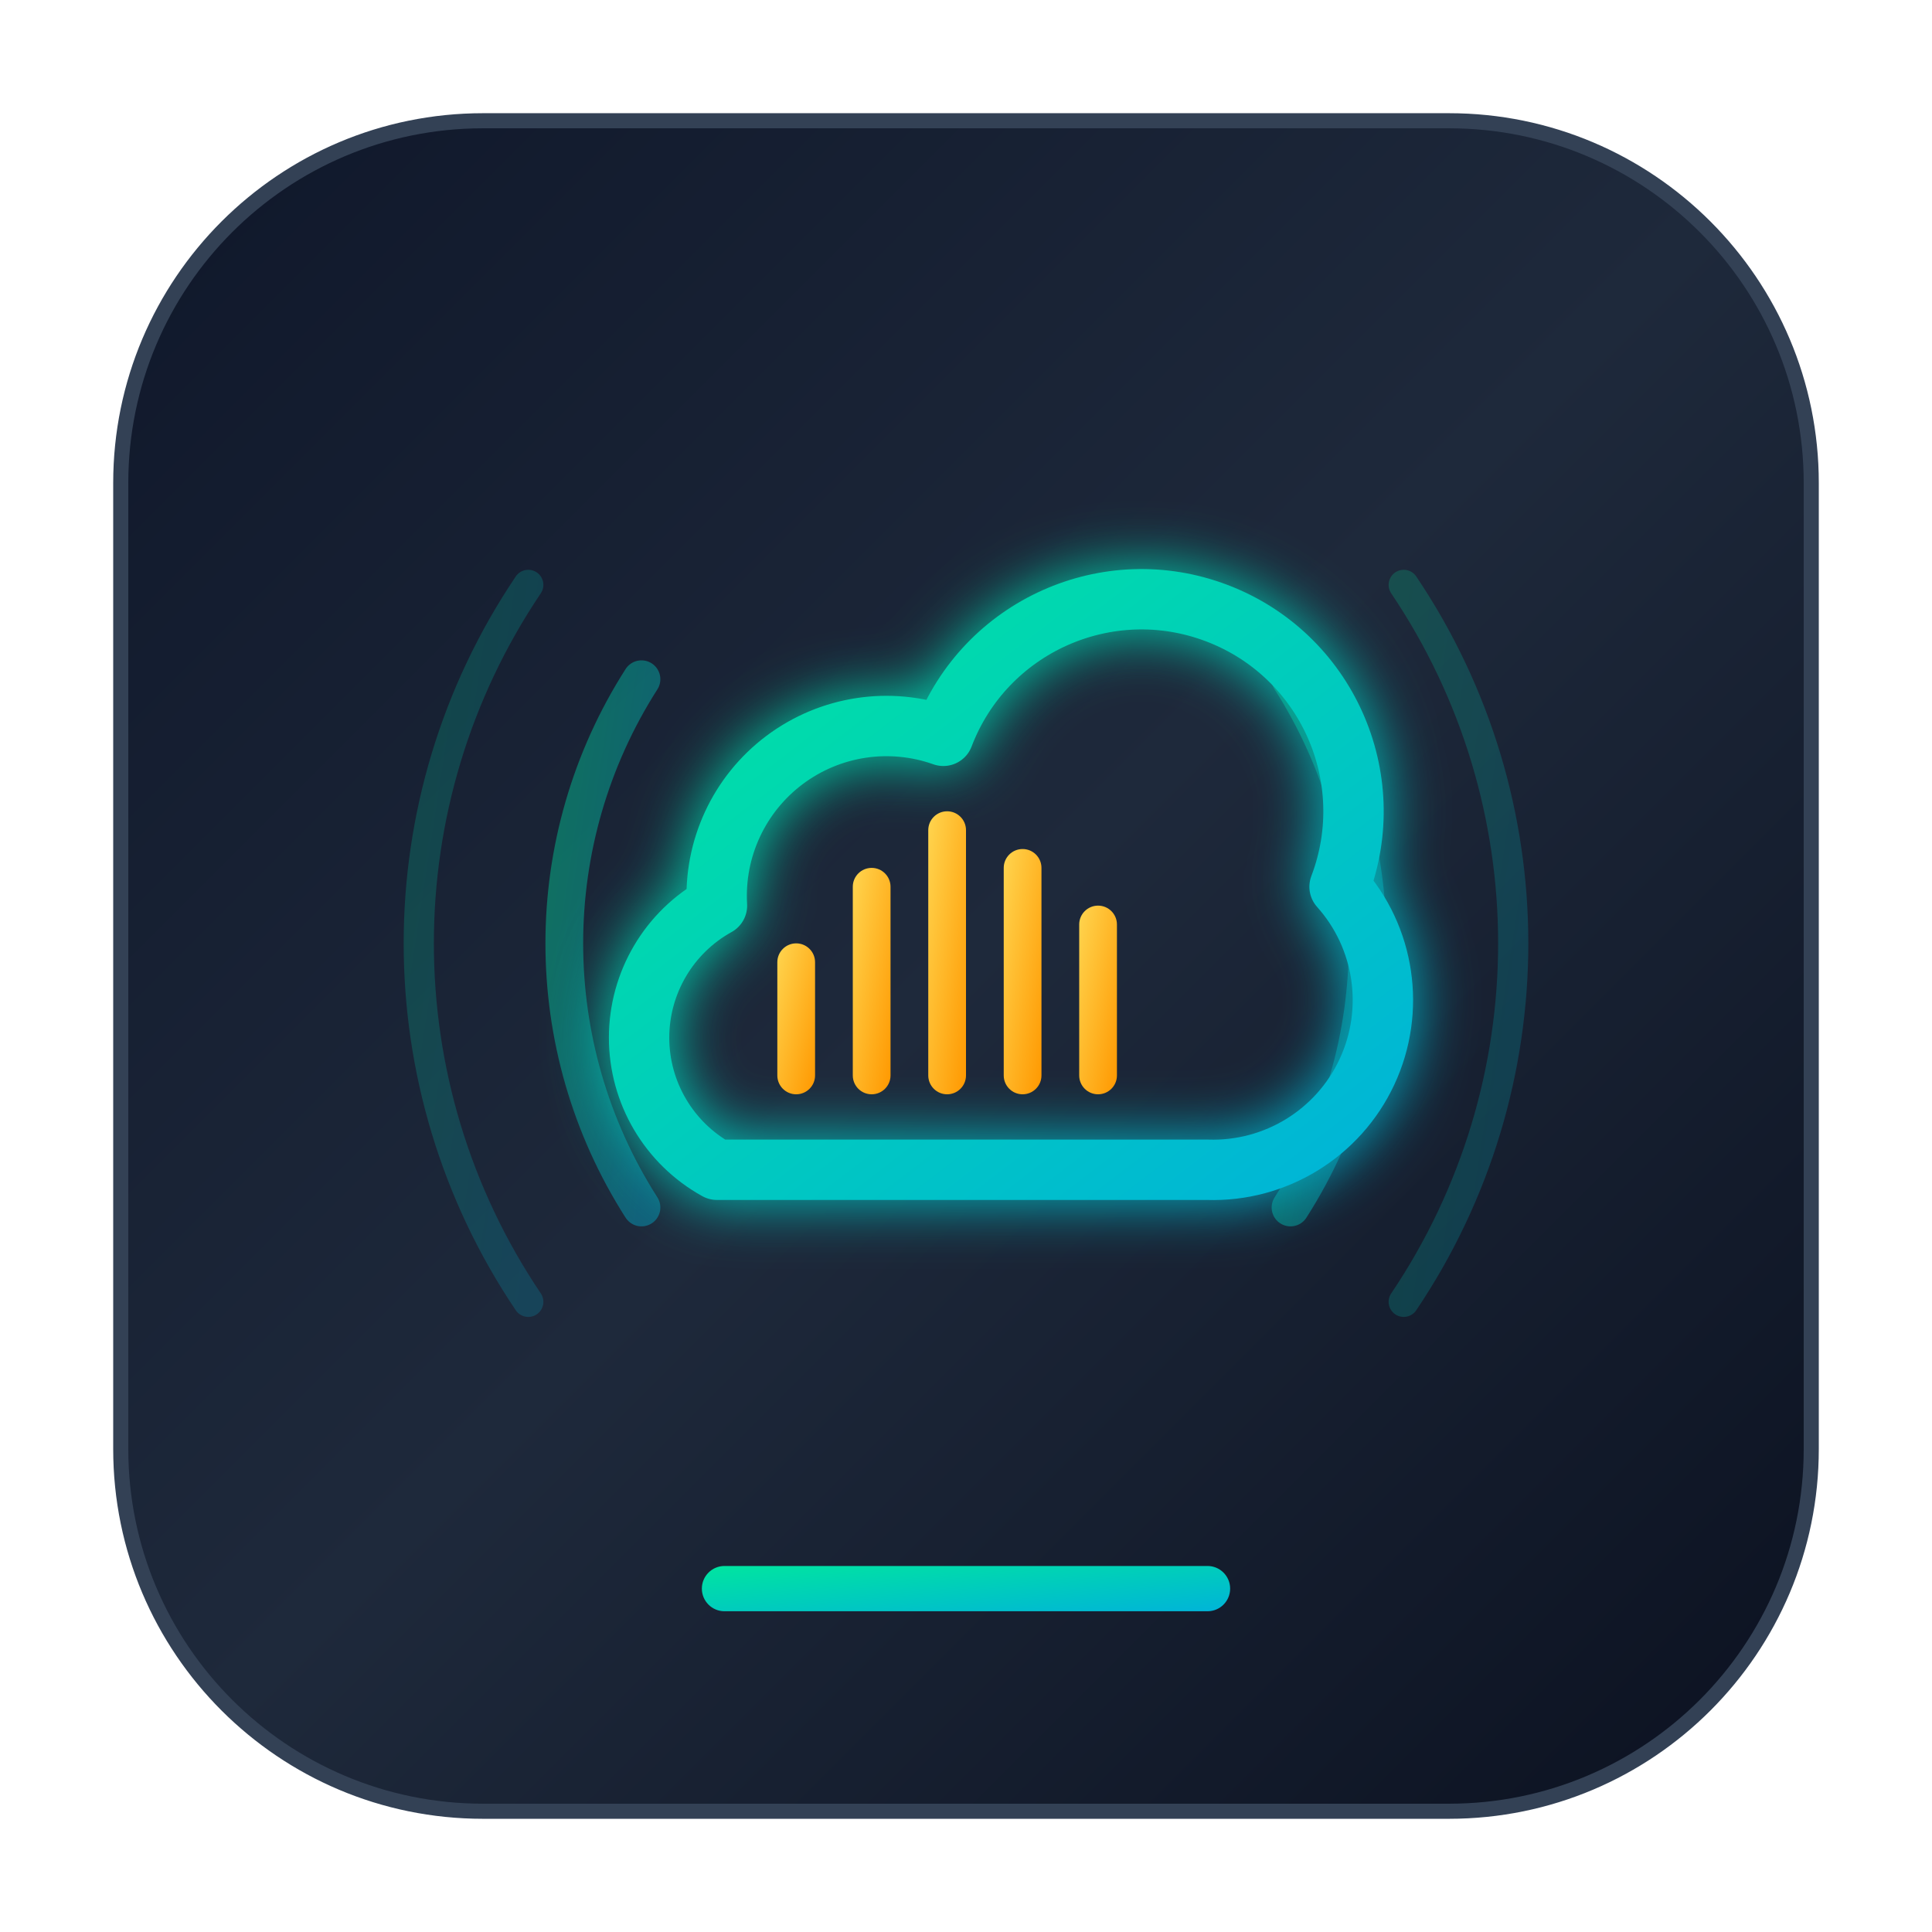
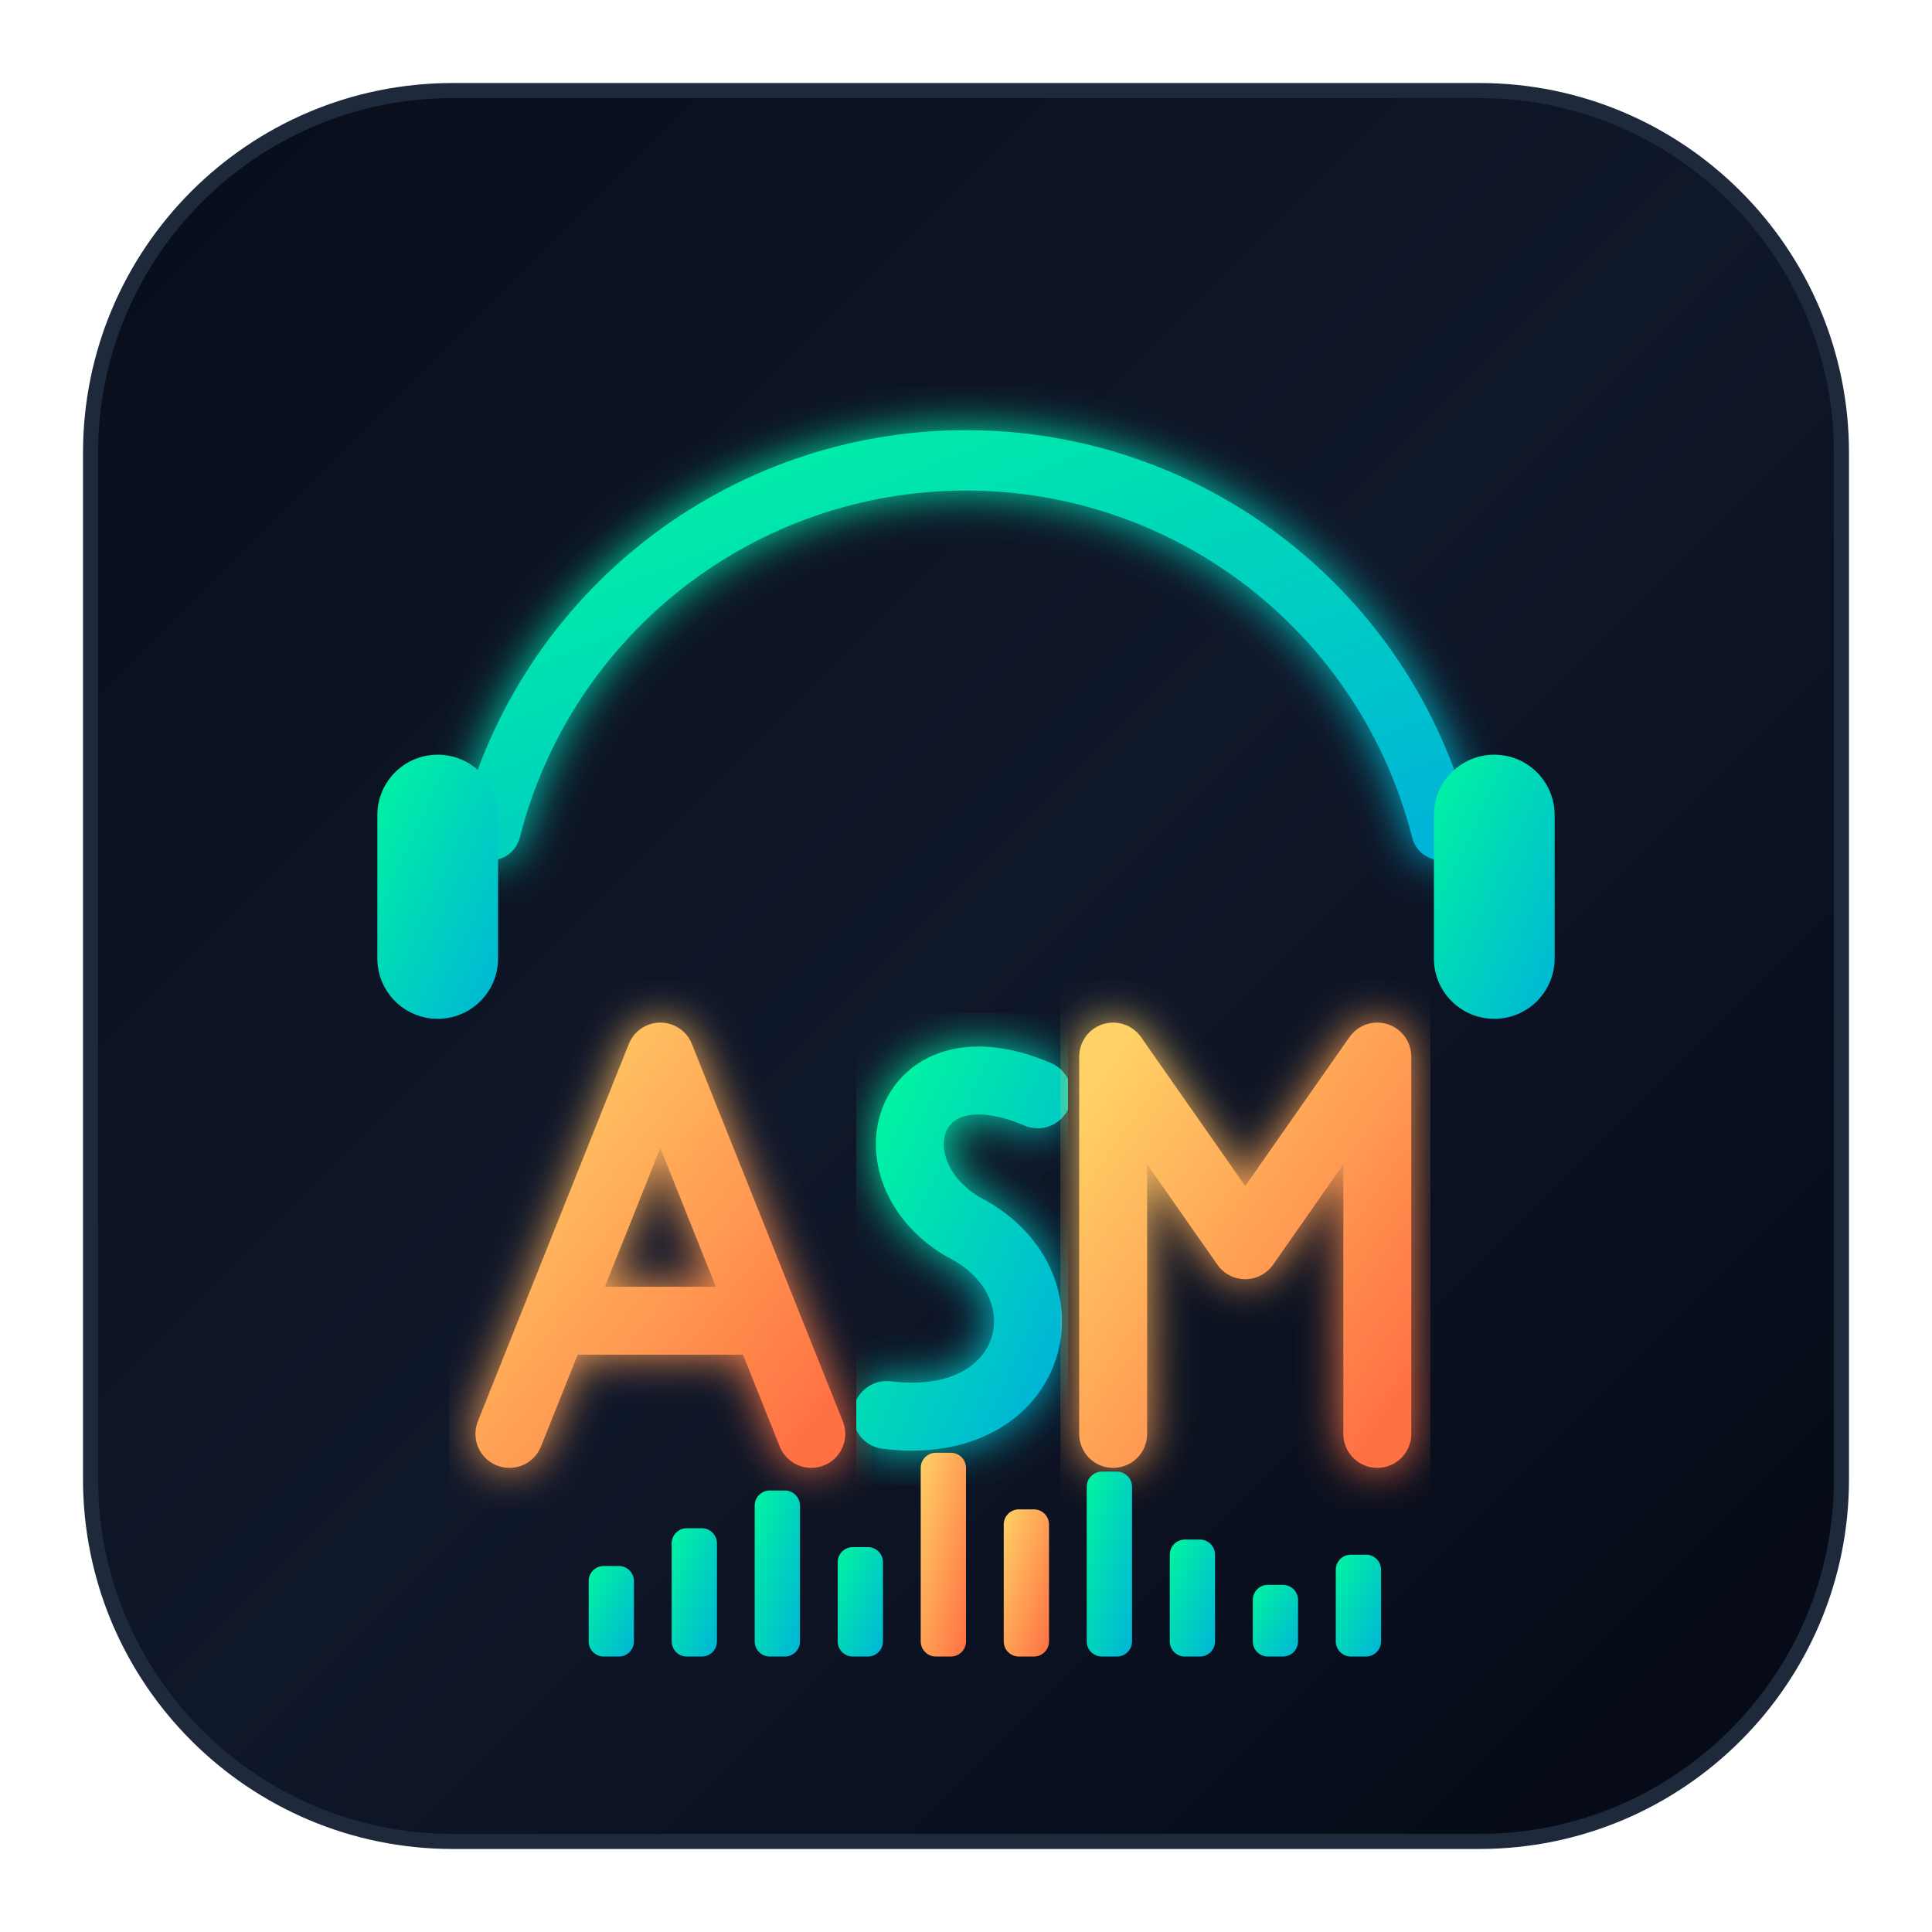
<svg xmlns="http://www.w3.org/2000/svg" viewBox="0 0 512 512" width="100%" height="100%">
  <defs>
-     <linearGradient id="bgGrad" x1="0%" y1="0%" x2="100%" y2="100%">
-       <stop offset="0%" stop-color="#0F172A" />
-       <stop offset="50%" stop-color="#1E293B" />
-       <stop offset="100%" stop-color="#0B1120" />
+     <linearGradient id="bgGradient" x1="0%" y1="0%" x2="100%" y2="100%">
+       <stop offset="0%" stop-color="#080D1A" />
+       <stop offset="50%" stop-color="#0F172A" />
+       <stop offset="100%" stop-color="#050914" />
    </linearGradient>
-     <linearGradient id="cyanGrad" x1="0%" y1="0%" x2="100%" y2="100%">
-       <stop offset="0%" stop-color="#00E5A0" />
+     <linearGradient id="cyanNeon" x1="0%" y1="0%" x2="100%" y2="100%">
+       <stop offset="0%" stop-color="#00F5A0" />
      <stop offset="100%" stop-color="#00B4D8" />
    </linearGradient>
-     <linearGradient id="goldGrad" x1="0%" y1="0%" x2="100%" y2="100%">
-       <stop offset="0%" stop-color="#FFD54F" />
-       <stop offset="100%" stop-color="#FF9800" />
+     <linearGradient id="amberGold" x1="0%" y1="0%" x2="100%" y2="100%">
+       <stop offset="0%" stop-color="#FFD166" />
+       <stop offset="100%" stop-color="#FF7043" />
    </linearGradient>
-     <filter id="glow" x="-20%" y="-20%" width="140%" height="140%">
-       <feGaussianBlur stdDeviation="8" result="blur" />
+     <filter id="neonGlow" x="-20%" y="-20%" width="140%" height="140%">
+       <feGaussianBlur stdDeviation="6" result="blur" />
      <feComposite in="SourceGraphic" in2="blur" operator="over" />
    </filter>
  </defs>
-   <rect x="32" y="32" width="448" height="448" rx="96" fill="url(#bgGrad)" stroke="#334155" stroke-width="4" />
-   <g transform="translate(0, -10)">
-     <path d="M 170 330 A 130 130 0 0 1 170 190" fill="none" stroke="url(#cyanGrad)" stroke-width="10" stroke-linecap="round" opacity="0.4" />
-     <path d="M 342 190 A 130 130 0 0 1 342 330" fill="none" stroke="url(#cyanGrad)" stroke-width="10" stroke-linecap="round" opacity="0.4" />
-     <path d="M 140 355 A 170 170 0 0 1 140 165" fill="none" stroke="url(#cyanGrad)" stroke-width="8" stroke-linecap="round" opacity="0.2" />
-     <path d="M 372 165 A 170 170 0 0 1 372 355" fill="none" stroke="url(#cyanGrad)" stroke-width="8" stroke-linecap="round" opacity="0.2" />
-     <path d="M 190 320 L 320 320 A 45 45 0 0 0 355 245 A 55 55 0 0 0 250 205 A 45 45 0 0 0 190 250 A 40 40 0 0 0 190 320 Z" fill="none" stroke="url(#cyanGrad)" stroke-width="16" stroke-linejoin="round" stroke-linecap="round" filter="url(#glow)" />
-     <g fill="url(#goldGrad)">
-       <rect x="206" y="260" width="10" height="40" rx="5" />
-       <rect x="226" y="240" width="10" height="60" rx="5" />
-       <rect x="246" y="225" width="10" height="75" rx="5" />
-       <rect x="266" y="235" width="10" height="65" rx="5" />
-       <rect x="286" y="250" width="10" height="50" rx="5" />
-     </g>
+   <rect x="24" y="24" width="464" height="464" rx="96" fill="url(#bgGradient)" stroke="#1E293B" stroke-width="4" />
+   <path d="M 130 220 A 130 130 0 0 1 382 220" fill="none" stroke="url(#cyanNeon)" stroke-width="16" stroke-linecap="round" filter="url(#neonGlow)" />
+   <rect x="100" y="200" width="32" height="70" rx="16" fill="url(#cyanNeon)" />
+   <rect x="380" y="200" width="32" height="70" rx="16" fill="url(#cyanNeon)" />
+   <g transform="translate(0, 40)">
+     <path d="M 135 340 L 175 240 L 215 340 M 150 310 L 200 310" fill="none" stroke="url(#amberGold)" stroke-width="18" stroke-linecap="round" stroke-linejoin="round" filter="url(#neonGlow)" />
+     <path d="M 275 250 C 240 235 230 270 255 285 C 285 300 275 340 235 335" fill="none" stroke="url(#cyanNeon)" stroke-width="18" stroke-linecap="round" stroke-linejoin="round" filter="url(#neonGlow)" />
+     <path d="M 295 340 L 295 240 L 330 290 L 365 240 L 365 340" fill="none" stroke="url(#amberGold)" stroke-width="18" stroke-linecap="round" stroke-linejoin="round" filter="url(#neonGlow)" />
  </g>
-   <rect x="186" y="415" width="140" height="12" rx="6" fill="url(#cyanGrad)" />
+   <g fill="url(#cyanNeon)">
+     <rect x="156" y="415" width="12" height="24" rx="4" />
+     <rect x="178" y="405" width="12" height="34" rx="4" />
+     <rect x="200" y="395" width="12" height="44" rx="4" />
+     <rect x="222" y="410" width="12" height="29" rx="4" />
+     <rect x="244" y="385" width="12" height="54" rx="4" fill="url(#amberGold)" />
+     <rect x="266" y="400" width="12" height="39" rx="4" fill="url(#amberGold)" />
+     <rect x="288" y="390" width="12" height="49" rx="4" />
+     <rect x="310" y="408" width="12" height="31" rx="4" />
+     <rect x="332" y="420" width="12" height="19" rx="4" />
+     <rect x="354" y="412" width="12" height="27" rx="4" />
+   </g>
</svg>
